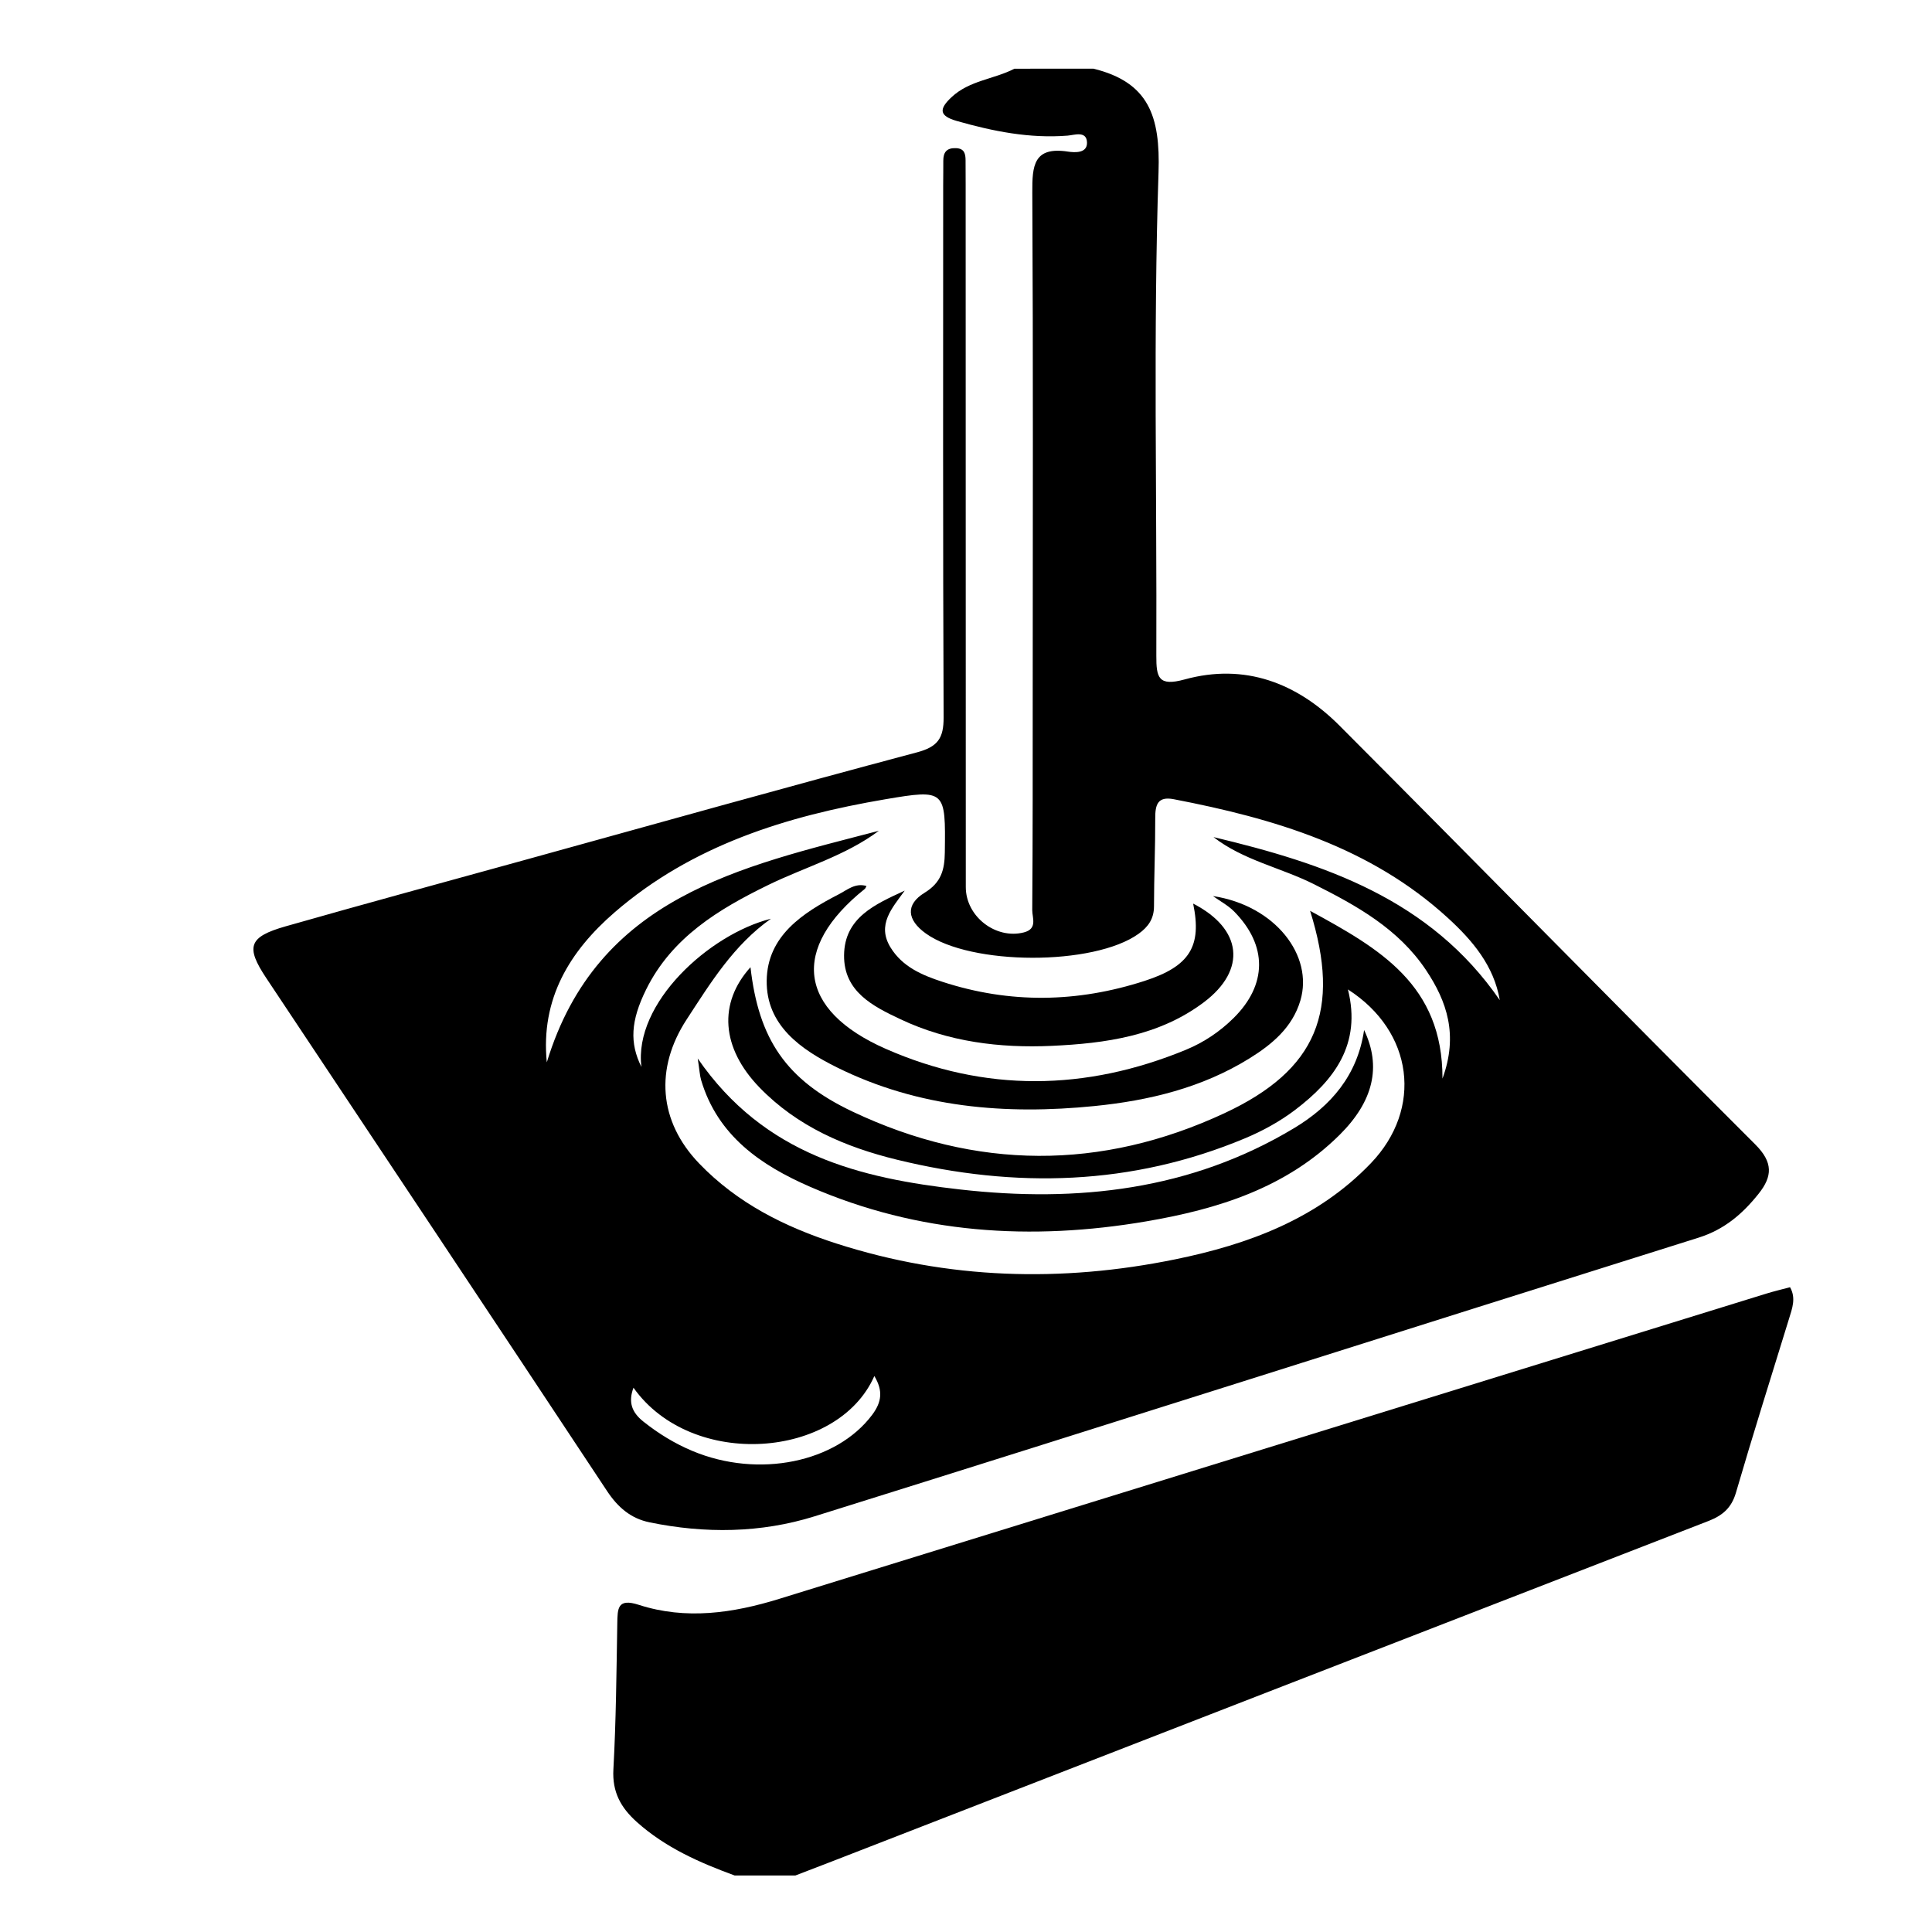
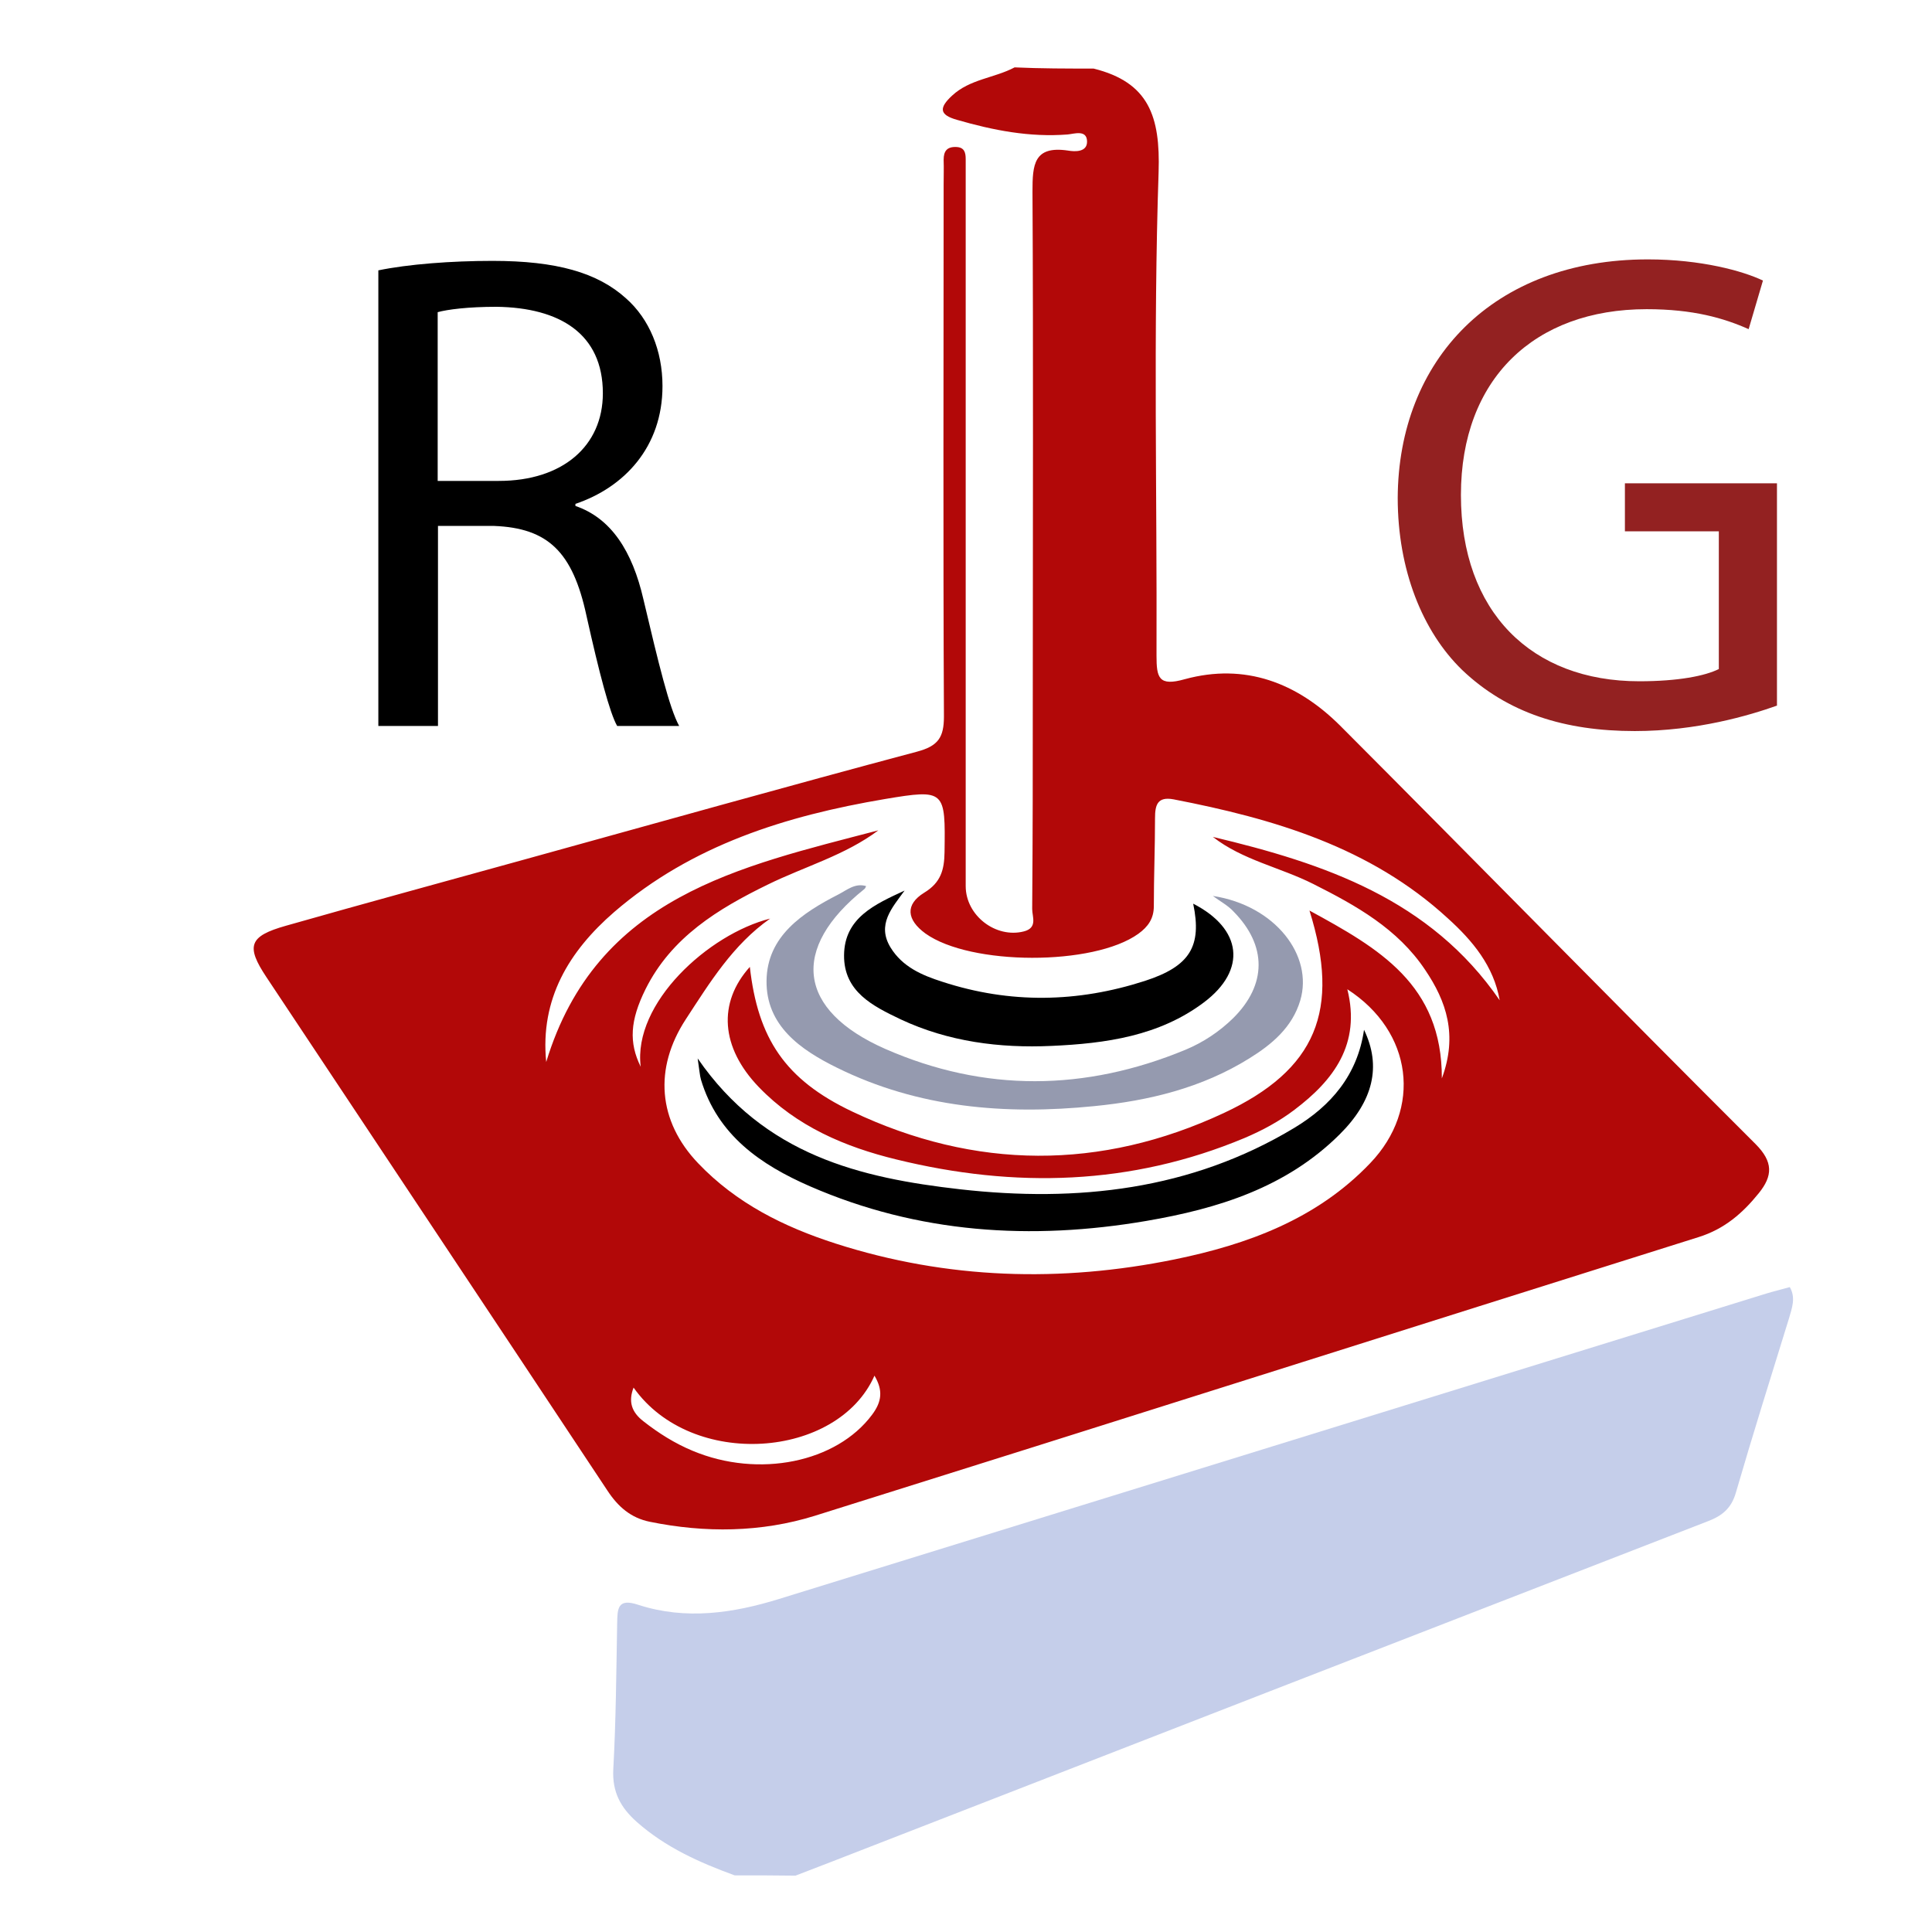
- <svg xmlns="http://www.w3.org/2000/svg" version="1.1" id="Layer_1" x="0px" y="0px" viewBox="0 0 216 216" enable-background="new 0 0 216 216" xml:space="preserve">
+ <svg xmlns="http://www.w3.org/2000/svg" version="1.1" id="Layer_1" x="0px" y="0px" viewBox="0 0 648 648" enable-background="new 0 0 648 648" xml:space="preserve">
  <g>
-     <path d="M122.259,7.68c6.18,1.524,7.473,5.317,7.266,11.58c-0.594,18-0.177,36.033-0.246,54.052   c-0.009,2.453,0.237,3.455,3.171,2.649c6.725-1.848,12.548,0.392,17.32,5.177c15.525,15.568,30.912,31.273,46.469,46.81   c2.01,2.007,1.925,3.567,0.383,5.505c-1.785,2.244-3.827,4.009-6.709,4.915c-32.957,10.355-65.871,20.846-98.842,31.158   c-6.006,1.878-12.257,1.95-18.46,0.671c-2.092-0.431-3.539-1.679-4.745-3.503c-12.66-19.144-25.39-38.241-38.101-57.351   c-2.319-3.486-1.977-4.595,2.16-5.775c8.909-2.541,17.85-4.965,26.78-7.431c14.592-4.031,29.168-8.127,43.797-12.018   c2.354-0.626,3.005-1.588,2.995-3.919c-0.085-19.833-0.049-39.666-0.048-59.499c0-0.907,0.021-1.813,0.013-2.72   c-0.008-0.962,0.38-1.457,1.414-1.418c0.947,0.036,1.071,0.629,1.076,1.358c0.006,0.907,0.01,1.813,0.01,2.72   c0.005,26.179,0.007,52.359,0.015,78.538c0.001,3.293,3.351,5.87,6.492,5.065c1.558-0.399,0.93-1.636,0.937-2.498   c0.061-8.159,0.05-16.319,0.052-24.479c0.005-18.586,0.057-37.173-0.045-55.759c-0.016-2.981,0.141-5.143,3.981-4.559   c0.768,0.117,2.173,0.202,2.134-1.019c-0.043-1.342-1.417-0.826-2.176-0.766c-4.25,0.335-8.32-0.483-12.368-1.636   c-2.035-0.579-2.009-1.356-0.575-2.688c1.999-1.857,4.731-1.981,7.007-3.159C116.365,7.68,119.312,7.68,122.259,7.68z    M167.678,111.818c-0.655-3.846-3.047-6.666-5.785-9.174c-8.678-7.951-19.457-11.133-30.667-13.291   c-1.802-0.347-2.073,0.62-2.069,2.112c0.01,3.282-0.136,6.564-0.139,9.847c-0.001,1.402-0.632,2.304-1.722,3.087   c-5.005,3.596-18.779,3.565-23.79-0.038c-2.115-1.521-2.291-3.231-0.132-4.553c1.86-1.139,2.233-2.568,2.258-4.498   c0.09-6.95,0.101-7.1-6.652-5.951c-11.035,1.878-21.582,5.134-30.255,12.634c-5.042,4.361-8.295,9.685-7.592,16.778   c5.644-18.534,21.648-21.843,37.127-25.888c-3.733,2.79-8.236,4.043-12.374,6.062c-5.537,2.701-10.773,5.854-13.653,11.693   c-1.725,3.497-1.855,5.97-0.52,8.65c-0.902-7.13,7.59-14.843,14.478-16.572c-4.157,2.939-6.728,7.129-9.428,11.27   c-3.556,5.452-3.132,11.37,1.399,16.086c4.277,4.451,9.583,7.099,15.351,8.955c12.466,4.013,25.172,4.37,37.89,1.766   c8.13-1.664,15.889-4.502,21.872-10.753c5.816-6.077,4.782-14.702-2.576-19.42c1.544,6.139-1.545,10.161-5.911,13.476   c-1.692,1.284-3.622,2.343-5.586,3.165c-12.671,5.304-25.695,5.62-38.894,2.402c-5.781-1.409-11.169-3.711-15.401-8.089   c-4.283-4.43-4.615-9.438-1.001-13.439c0.907,8.003,3.936,12.607,11.425,16.151c13.779,6.521,27.785,6.596,41.574,0.167   c10.349-4.825,13.059-11.474,9.565-22.623c7.754,4.225,14.833,8.255,14.8,18.759c1.787-4.881,0.501-8.634-1.85-12.148   c-3.077-4.599-7.737-7.187-12.512-9.585c-3.703-1.86-7.89-2.667-11.238-5.268C148.074,96.545,159.901,100.517,167.678,111.818z    M70.824,155.148c-0.591,1.579-0.22,2.731,1.102,3.783c1.696,1.349,3.51,2.46,5.493,3.29c7.397,3.093,16.087,1.284,20.081-4.028   c1.102-1.465,1.225-2.734,0.252-4.351C93.672,163.114,77.343,164.339,70.824,155.148z" />
-     <path d="M82.131,209.68c-3.94-1.444-7.739-3.118-10.926-5.971c-1.791-1.603-2.767-3.345-2.627-5.891   c0.298-5.43,0.342-10.874,0.436-16.314c0.029-1.68,0.018-2.853,2.407-2.08c5.263,1.702,10.526,0.929,15.69-0.667   c36.784-11.367,73.562-22.75,110.344-34.123c0.861-0.266,1.741-0.473,2.673-0.723c0.689,1.212,0.246,2.362-0.113,3.527   c-1.997,6.479-4.037,12.945-5.937,19.453c-0.504,1.725-1.518,2.557-3.105,3.172c-32.669,12.663-65.324,25.363-97.982,38.055   c-1.352,0.525-2.707,1.042-4.061,1.562C86.666,209.68,84.398,209.68,82.131,209.68z" />
-     <path d="M135.61,100.18c6.966,1.063,11.266,6.664,9.773,11.684c-0.895,3.01-3.158,4.891-5.684,6.46   c-5.3,3.292-11.234,4.72-17.33,5.333c-9.925,0.998-19.664,0.2-28.77-4.308c-4.062-2.011-7.948-4.714-7.881-9.725   c0.067-4.978,4.002-7.554,8.041-9.632c0.951-0.489,1.856-1.313,3.116-0.934c-0.08,0.139-0.112,0.261-0.191,0.324   c-8.296,6.64-7.507,13.547,2.345,17.88c11.091,4.878,22.358,4.722,33.555,0.106c2.004-0.827,3.787-2.021,5.33-3.546   c3.767-3.722,3.811-8.106,0.073-11.906C137.307,101.226,136.407,100.753,135.61,100.18z" />
-     <path d="M78.008,118.342c7.459,10.821,18.185,13.383,29.356,14.645c13.079,1.478,25.773,0.09,37.339-6.873   c4.097-2.466,7.063-5.887,7.805-10.955c1.955,4.082,1.041,7.965-2.725,11.708c-5.979,5.942-13.61,8.313-21.61,9.68   c-12.867,2.199-25.507,1.4-37.594-3.859c-5.494-2.39-10.339-5.697-12.19-11.924C78.234,120.24,78.213,119.675,78.008,118.342z" />
-     <path d="M133.395,101.025c5.476,2.804,6.033,7.392,1.195,11.032c-5.015,3.773-11.004,4.598-17.019,4.872   c-5.803,0.264-11.547-0.452-16.876-2.966c-3.078-1.452-6.368-3.082-6.327-7.166c0.042-4.206,3.457-5.691,6.78-7.223   c-1.408,1.948-3.149,3.811-1.582,6.356c1.325,2.152,3.493,3.086,5.793,3.836c7.557,2.466,15.098,2.334,22.618-0.103   C133.022,108.028,134.39,105.795,133.395,101.025z" />
+     <path fill="#B20808" d="M366.8,23c18.5,4.6,22.4,16,21.8,34.7c-1.8,54-0.5,108.1-0.7,162.2c0,7.4,0.7,10.4,9.5,7.9   c20.2-5.5,37.6,1.2,52,15.5c46.6,46.7,92.7,93.8,139.4,140.4c6,6,5.8,10.7,1.1,16.5c-5.4,6.7-11.5,12-20.1,14.7   c-98.9,31.1-197.6,62.5-296.5,93.5c-18,5.6-36.8,5.8-55.4,2c-6.3-1.3-10.6-5-14.2-10.5c-38-57.4-76.2-114.7-114.3-172.1   c-7-10.5-5.9-13.8,6.5-17.3c26.7-7.6,53.6-14.9,80.3-22.3c43.8-12.1,87.5-24.4,131.4-36.1c7.1-1.9,9-4.8,9-11.8   c-0.3-59.5-0.1-119-0.1-178.5c0-2.7,0.1-5.4,0-8.2c0-2.9,1.1-4.4,4.2-4.3c2.8,0.1,3.2,1.9,3.2,4.1c0,2.7,0,5.4,0,8.2   c0,78.5,0,157.1,0,235.6c0,9.9,10.1,17.6,19.5,15.2c4.7-1.2,2.8-4.9,2.8-7.5c0.2-24.5,0.2-49,0.2-73.4c0-55.8,0.2-111.5-0.1-167.3   c0-8.9,0.4-15.4,11.9-13.7c2.3,0.4,6.5,0.6,6.4-3.1c-0.1-4-4.3-2.5-6.5-2.3c-12.8,1-25-1.4-37.1-4.9c-6.1-1.7-6-4.1-1.7-8.1   c6-5.6,14.2-5.9,21-9.5C349.1,23,357.9,23,366.8,23z M503,335.5c-2-11.5-9.1-20-17.4-27.5c-26-23.9-58.4-33.4-92-39.9   c-5.4-1-6.2,1.9-6.2,6.3c0,9.8-0.4,19.7-0.4,29.5c0,4.2-1.9,6.9-5.2,9.3c-15,10.8-56.3,10.7-71.4-0.1c-6.3-4.6-6.9-9.7-0.4-13.7   c5.6-3.4,6.7-7.7,6.8-13.5c0.3-20.8,0.3-21.3-20-17.9c-33.1,5.6-64.7,15.4-90.8,37.9c-15.1,13.1-24.9,29.1-22.8,50.3   c16.9-55.6,64.9-65.5,111.4-77.7c-11.2,8.4-24.7,12.1-37.1,18.2c-16.6,8.1-32.3,17.6-41,35.1c-5.2,10.5-5.6,17.9-1.6,26   c-2.7-21.4,22.8-44.5,43.4-49.7c-12.5,8.8-20.2,21.4-28.3,33.8c-10.7,16.4-9.4,34.1,4.2,48.3c12.8,13.4,28.7,21.3,46.1,26.9   c37.4,12,75.5,13.1,113.7,5.3c24.4-5,47.7-13.5,65.6-32.3c17.4-18.2,14.3-44.1-7.7-58.3c4.6,18.4-4.6,30.5-17.7,40.4   c-5.1,3.9-10.9,7-16.8,9.5c-38,15.9-77.1,16.9-116.7,7.2c-17.3-4.2-33.5-11.1-46.2-24.3c-12.8-13.3-13.8-28.3-3-40.3   c2.7,24,11.8,37.8,34.3,48.5c41.3,19.6,83.4,19.8,124.7,0.5c31-14.5,39.2-34.4,28.7-67.9c23.3,12.7,44.5,24.8,44.4,56.3   c5.4-14.6,1.5-25.9-5.6-36.4c-9.2-13.8-23.2-21.6-37.5-28.8c-11.1-5.6-23.7-8-33.7-15.8C444.2,289.6,479.7,301.6,503,335.5z    M212.5,465.4c-1.8,4.7-0.7,8.2,3.3,11.3c5.1,4,10.5,7.4,16.5,9.9c22.2,9.3,48.3,3.9,60.2-12.1c3.3-4.4,3.7-8.2,0.8-13.1   C281,489.3,232,493,212.5,465.4z" />
+     <path fill="#C5CEEA" d="M246.4,629c-11.8-4.3-23.2-9.4-32.8-17.9c-5.4-4.8-8.3-10-7.9-17.7c0.9-16.3,1-32.6,1.3-48.9   c0.1-5,0.1-8.6,7.2-6.2c15.8,5.1,31.6,2.8,47.1-2c110.4-34.1,220.7-68.3,331-102.4c2.6-0.8,5.2-1.4,8-2.2c2.1,3.6,0.7,7.1-0.3,10.6   c-6,19.4-12.1,38.8-17.8,58.4c-1.5,5.2-4.6,7.7-9.3,9.5c-98,38-196,76.1-293.9,114.2c-4.1,1.6-8.1,3.1-12.2,4.7   C260,629,253.2,629,246.4,629z" />
+     <path fill="#959AAF" d="M406.8,300.5c20.9,3.2,33.8,20,29.3,35.1c-2.7,9-9.5,14.7-17.1,19.4c-15.9,9.9-33.7,14.2-52,16   c-29.8,3-59,0.6-86.3-12.9c-12.2-6-23.8-14.1-23.6-29.2c0.2-14.9,12-22.7,24.1-28.9c2.9-1.5,5.6-3.9,9.3-2.8   c-0.2,0.4-0.3,0.8-0.6,1c-24.9,19.9-22.5,40.6,7,53.6c33.3,14.6,67.1,14.2,100.7,0.3c6-2.5,11.4-6.1,16-10.6   c11.3-11.2,11.4-24.3,0.2-35.7C411.9,303.7,409.2,302.3,406.8,300.5z" />
+     <path d="M234,355c22.4,32.5,54.6,40.1,88.1,43.9c39.2,4.4,77.3,0.3,112-20.6c12.3-7.4,21.2-17.7,23.4-32.9   c5.9,12.2,3.1,23.9-8.2,35.1c-17.9,17.8-40.8,24.9-64.8,29c-38.6,6.6-76.5,4.2-112.8-11.6c-16.5-7.2-31-17.1-36.6-35.8   C234.7,360.7,234.6,359,234,355z" />
+     <path d="M400.2,303.1c16.4,8.4,18.1,22.2,3.6,33.1c-15,11.3-33,13.8-51.1,14.6c-17.4,0.8-34.6-1.4-50.6-8.9   c-9.2-4.4-19.1-9.2-19-21.5c0.1-12.6,10.4-17.1,20.3-21.7c-4.2,5.8-9.4,11.4-4.7,19.1c4,6.5,10.5,9.3,17.4,11.5   c22.7,7.4,45.3,7,67.9-0.3C399.1,324.1,403.2,317.4,400.2,303.1z" />
+   </g>
+   <g>
+     <path d="M126.8,90.7c10.1-2.1,24.6-3.2,38.4-3.2c21.4,0,35.2,3.9,44.8,12.6c7.8,6.9,12.2,17.5,12.2,29.4c0,20.5-12.9,34-29.2,39.5   v0.7c12,4.1,19.1,15.2,22.8,31.3c5.1,21.6,8.7,36.5,12,42.5H207c-2.5-4.4-6-17.7-10.3-37c-4.6-21.4-12.9-29.4-31-30.1h-18.8v67.1   h-20V90.7z M146.8,161.3h20.5c21.4,0,34.9-11.7,34.9-29.4c0-20-14.5-28.7-35.6-29c-9.7,0-16.5,0.9-19.8,1.8V161.3z" />
+   </g>
+   <g>
+     <path fill="#932121" d="M595.9,236.7c-9,3.2-26.7,8.5-47.6,8.5c-23.4,0-42.7-6-57.9-20.5c-13.3-12.9-21.6-33.6-21.6-57.7   c0.2-46.2,31.9-80,83.9-80c17.9,0,31.9,3.9,38.6,7.1l-4.8,16.3c-8.3-3.7-18.6-6.7-34.2-6.7c-37.7,0-62.3,23.4-62.3,62.3   c0,39.3,23.7,62.5,59.8,62.5c13.1,0,22.1-1.8,26.7-4.1v-46.2h-31.5v-16.1h51V236.7z" />
  </g>
</svg>
